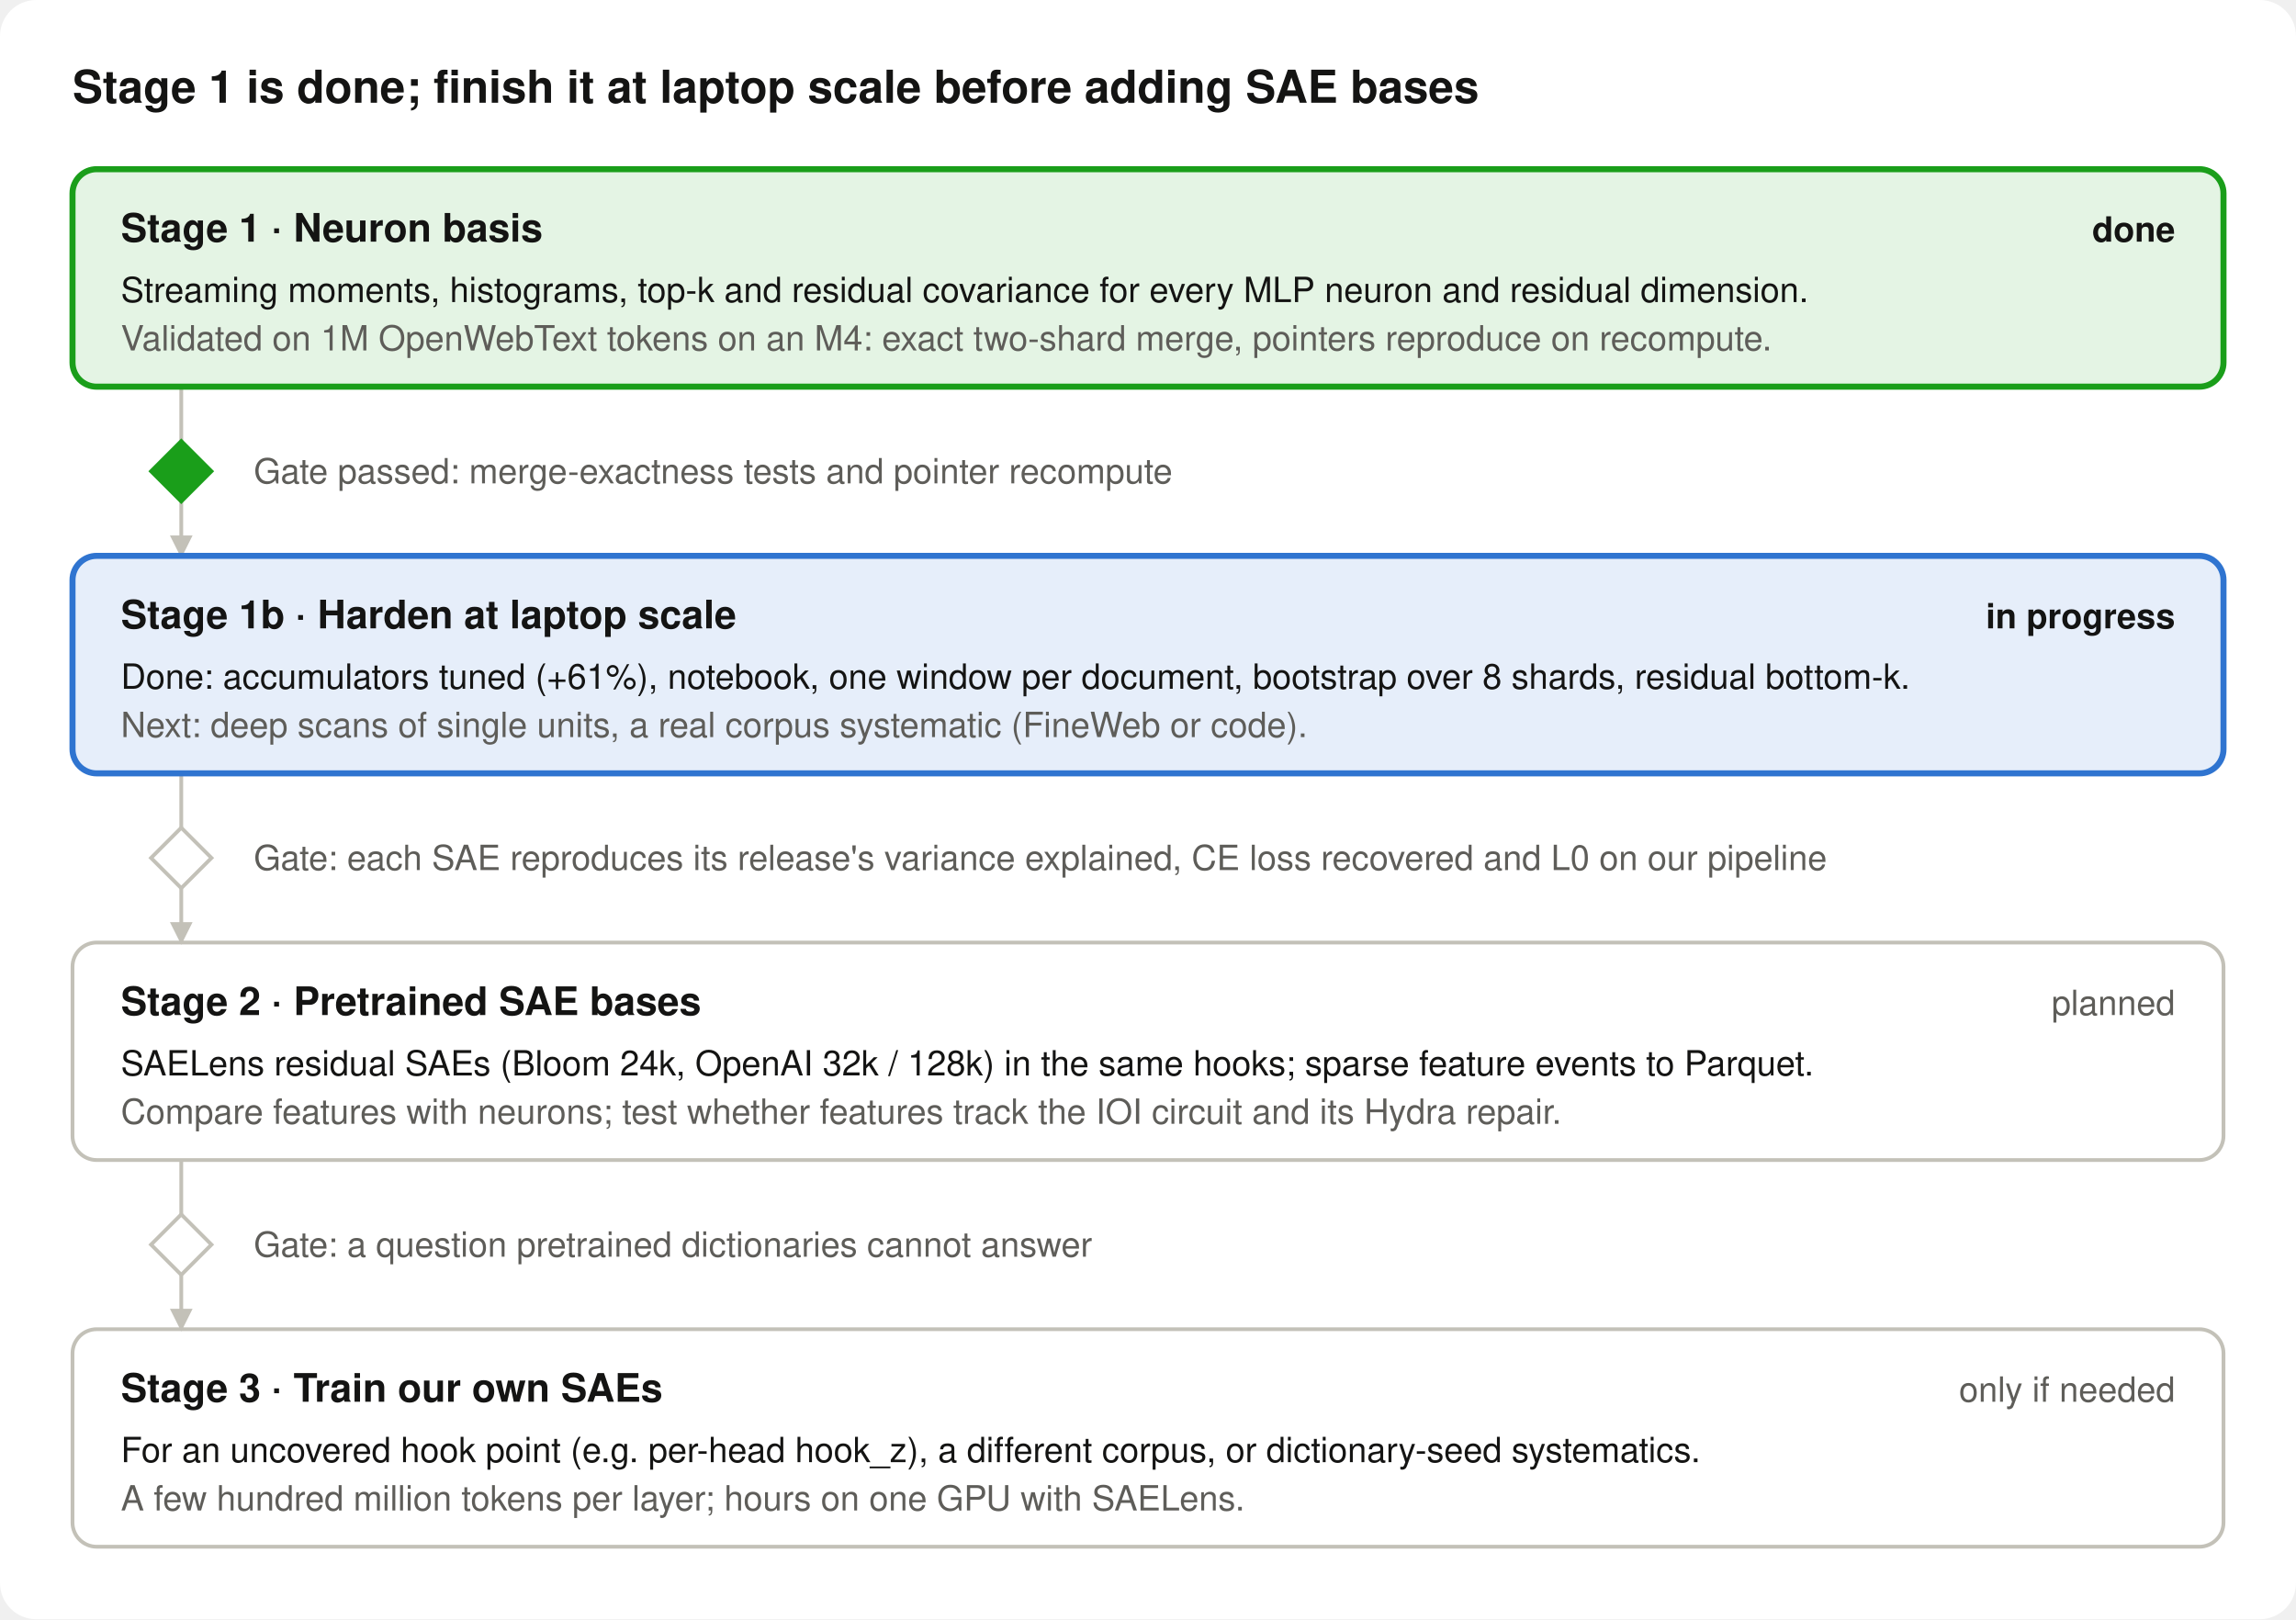
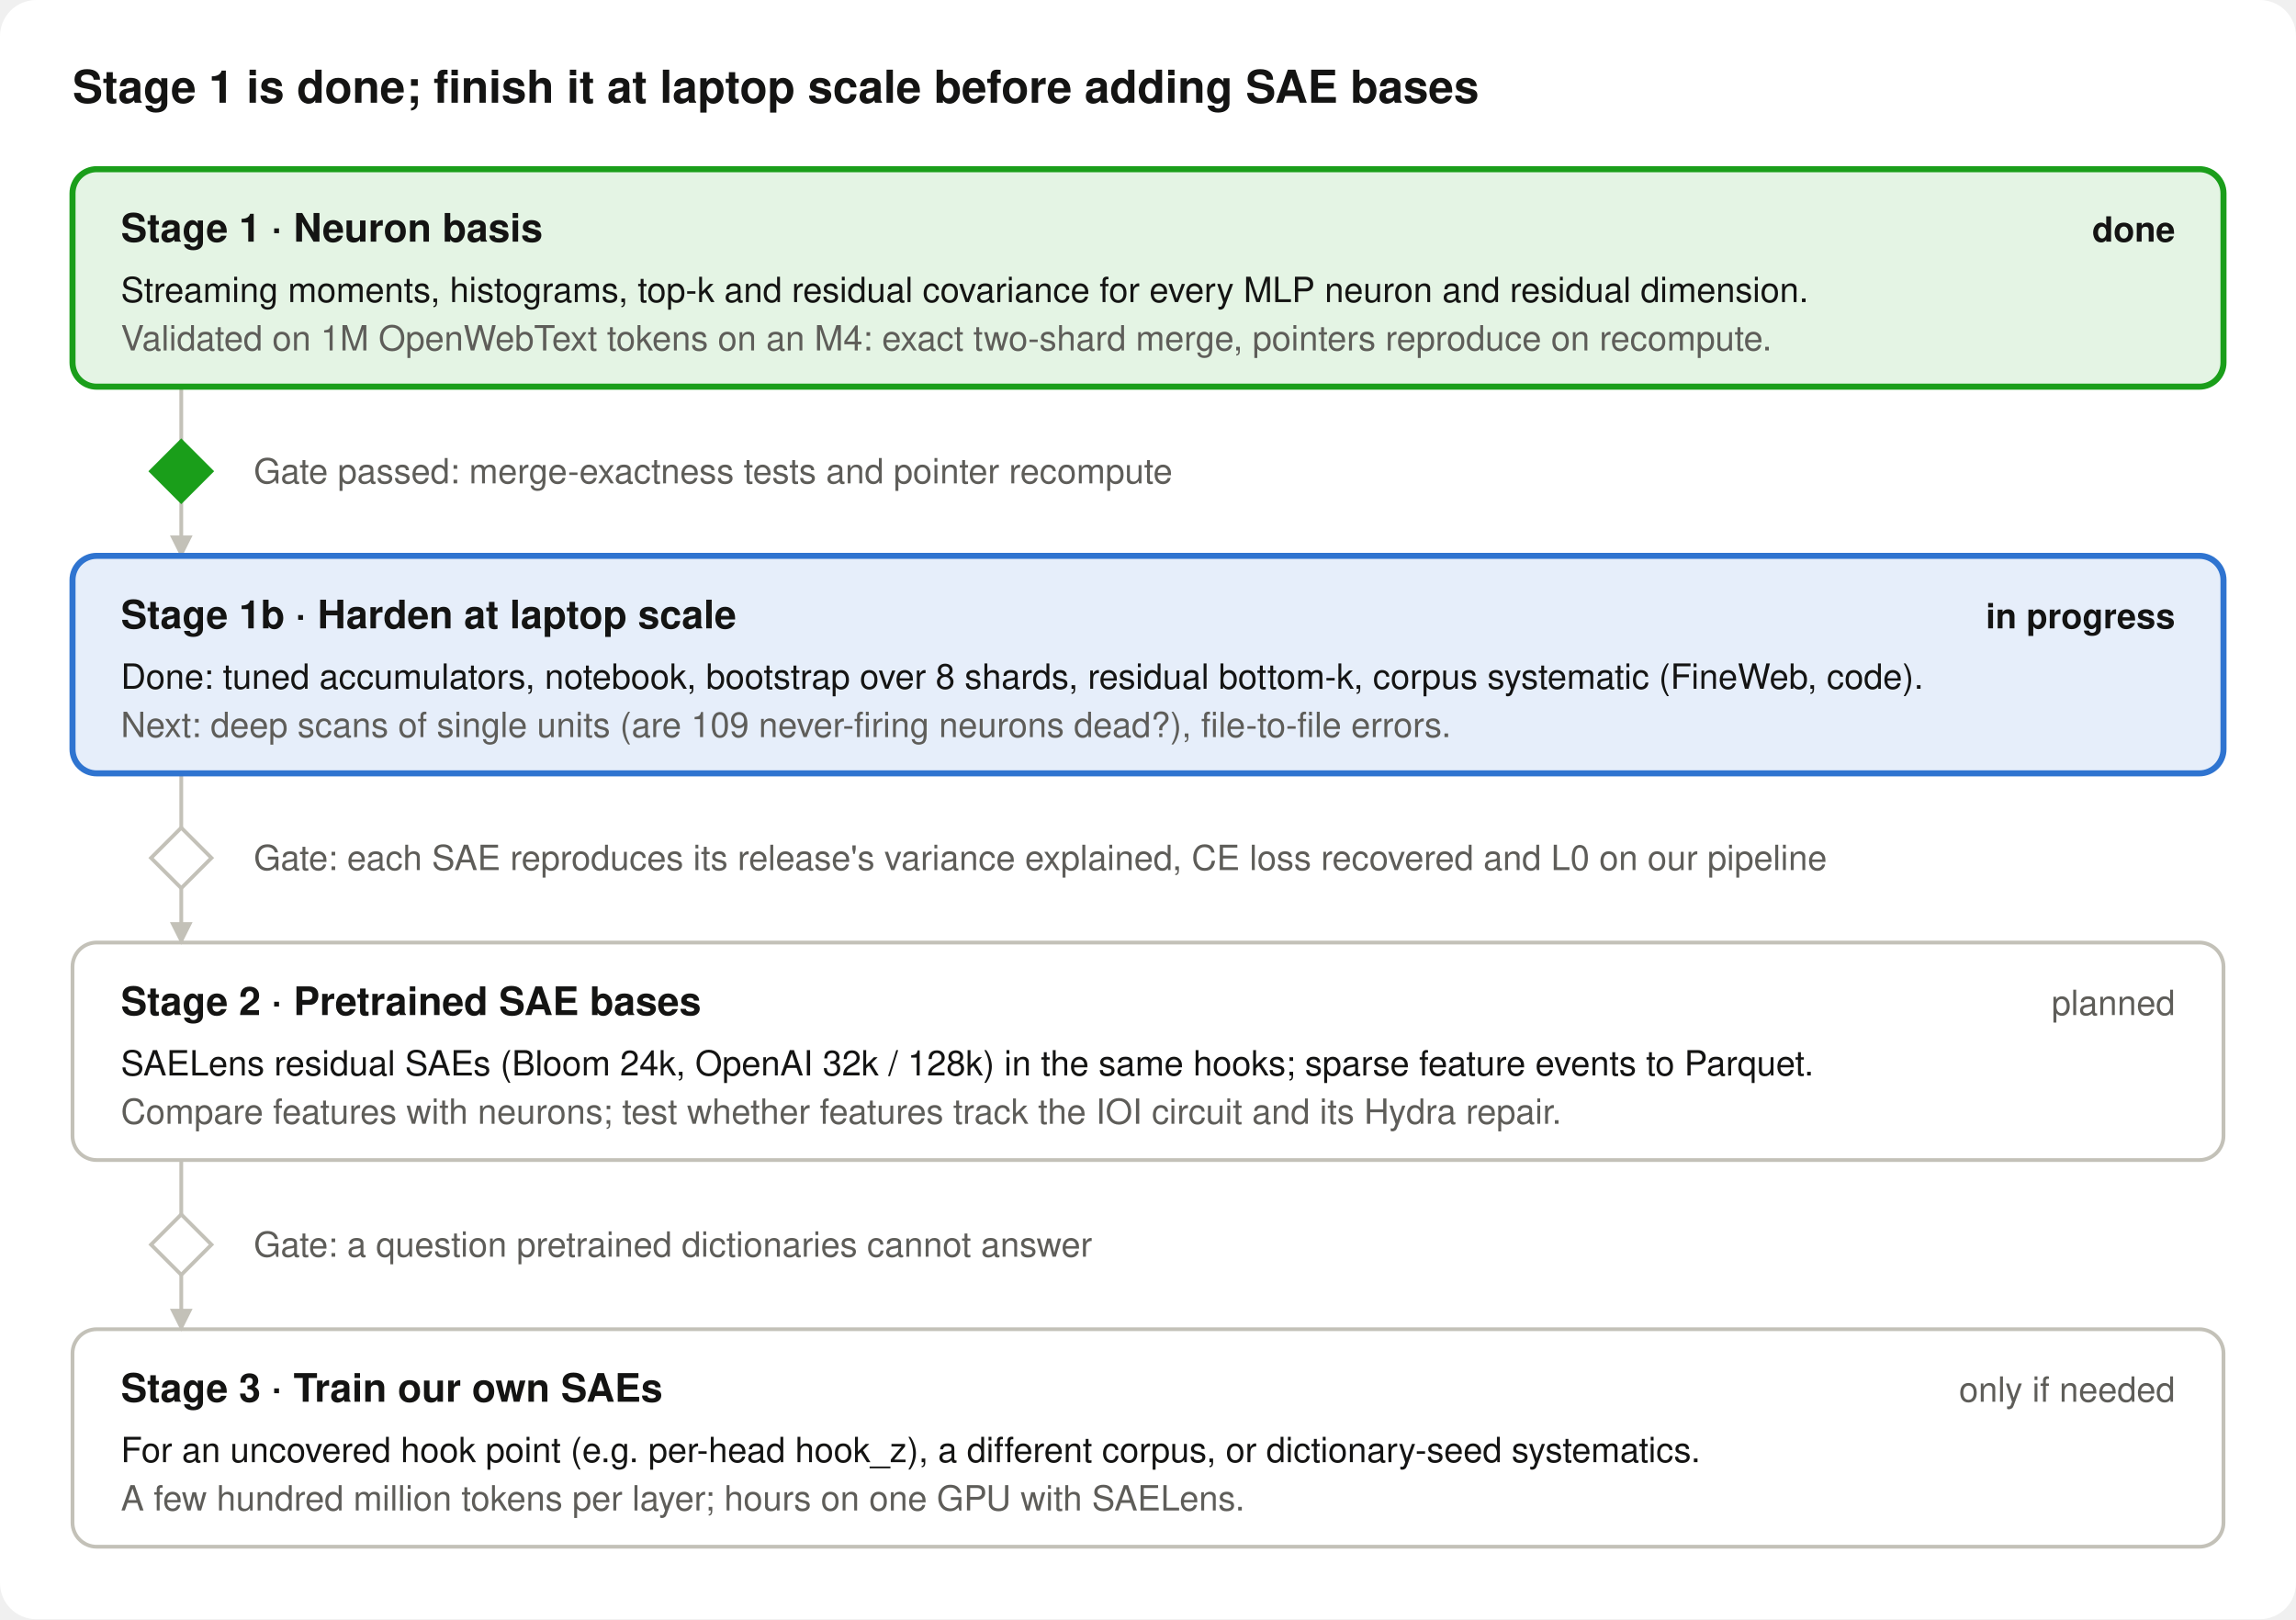
<svg xmlns="http://www.w3.org/2000/svg" viewBox="0 0 760 536" role="img" aria-label="Stage 1 is done; finish it at laptop scale before adding SAE bases" font-family="-apple-system, BlinkMacSystemFont, 'Segoe UI', Helvetica, Arial, sans-serif" font-size="13">
  <style>
    .bg { fill: #ffffff; }
    .ink { fill: #141413; }
    .quiet { fill: #5e5d59; }
    .edge { stroke: #c3c1b8; }
    .edge-fill { fill: #c3c1b8; }
    .good { fill: #1a9e1a; stroke: #1a9e1a; }
    .accent { fill: #2f74d0; stroke: #2f74d0; }
    .small { font-size: 11.5px; }
    .bold { font-weight: 600; }
  </style>
  <defs>
    <marker id="road-arrow" viewBox="0 0 10 10" refX="9" refY="5" markerWidth="6" markerHeight="6" orient="auto-start-reverse">
      <path d="M0 0L10 5L0 10z" class="edge-fill" />
    </marker>
  </defs>
  <rect width="760" height="536" rx="12" class="bg" />
  <text x="24" y="34" font-size="15" class="ink bold">Stage 1 is done; finish it at laptop scale before adding SAE bases</text>
  <g fill="none" stroke-width="1.25" class="edge">
    <path d="M60 128V146" />
    <path d="M60 166V184" marker-end="url(#road-arrow)" />
    <path d="M60 256V274" />
    <path d="M60 294V312" marker-end="url(#road-arrow)" />
    <path d="M60 384V402" />
    <path d="M60 422V440" marker-end="url(#road-arrow)" />
  </g>
  <rect x="24" y="56" width="712" height="72" rx="8" fill-opacity="0.12" stroke-width="2" class="good" />
  <text x="40" y="80" class="ink bold">Stage 1 · Neuron basis</text>
  <text x="720" y="80" text-anchor="end" class="ink bold small">done</text>
  <text x="40" y="100" class="ink small">Streaming moments, histograms, top-k and residual covariance for every MLP neuron and residual dimension.</text>
  <text x="40" y="116" class="quiet small">Validated on 1M OpenWebText tokens on an M4: exact two-shard merge, pointers reproduce on recompute.</text>
  <polygon points="50,156 60,146 70,156 60,166" stroke-width="1.25" class="good" />
  <text x="84" y="160" class="quiet small">Gate passed: merge-exactness tests and pointer recompute</text>
  <rect x="24" y="184" width="712" height="72" rx="8" fill-opacity="0.12" stroke-width="2" class="accent" />
  <text x="40" y="208" class="ink bold">Stage 1b · Harden at laptop scale</text>
  <text x="720" y="208" text-anchor="end" class="ink bold small">in progress</text>
-   <text x="40" y="228" class="ink small">Done: accumulators tuned (+61%), notebook, one window per document, bootstrap over 8 shards, residual bottom-k.</text>
-   <text x="40" y="244" class="quiet small">Next: deep scans of single units, a real corpus systematic (FineWeb or code).</text>
+   <text x="40" y="228" class="ink small">Done: tuned accumulators, notebook, bootstrap over 8 shards, residual bottom-k, corpus systematic (FineWeb, code).</text>
+   <text x="40" y="244" class="quiet small">Next: deep scans of single units (are 109 never-firing neurons dead?), file-to-file errors.</text>
  <polygon points="50,284 60,274 70,284 60,294" fill="none" stroke-width="1.25" class="edge" />
  <text x="84" y="288" class="quiet small">Gate: each SAE reproduces its release's variance explained, CE loss recovered and L0 on our pipeline</text>
  <rect x="24" y="312" width="712" height="72" rx="8" fill="none" stroke-width="1.25" class="edge" />
  <text x="40" y="336" class="ink bold">Stage 2 · Pretrained SAE bases</text>
  <text x="720" y="336" text-anchor="end" class="quiet small">planned</text>
  <text x="40" y="356" class="ink small">SAELens residual SAEs (Bloom 24k, OpenAI 32k / 128k) in the same hooks; sparse feature events to Parquet.</text>
  <text x="40" y="372" class="quiet small">Compare features with neurons; test whether features track the IOI circuit and its Hydra repair.</text>
  <polygon points="50,412 60,402 70,412 60,422" fill="none" stroke-width="1.25" class="edge" />
  <text x="84" y="416" class="quiet small">Gate: a question pretrained dictionaries cannot answer</text>
  <rect x="24" y="440" width="712" height="72" rx="8" fill="none" stroke-width="1.25" class="edge" />
  <text x="40" y="464" class="ink bold">Stage 3 · Train our own SAEs</text>
  <text x="720" y="464" text-anchor="end" class="quiet small">only if needed</text>
  <text x="40" y="484" class="ink small">For an uncovered hook point (e.g. per-head hook_z), a different corpus, or dictionary-seed systematics.</text>
  <text x="40" y="500" class="quiet small">A few hundred million tokens per layer; hours on one GPU with SAELens.</text>
</svg>
